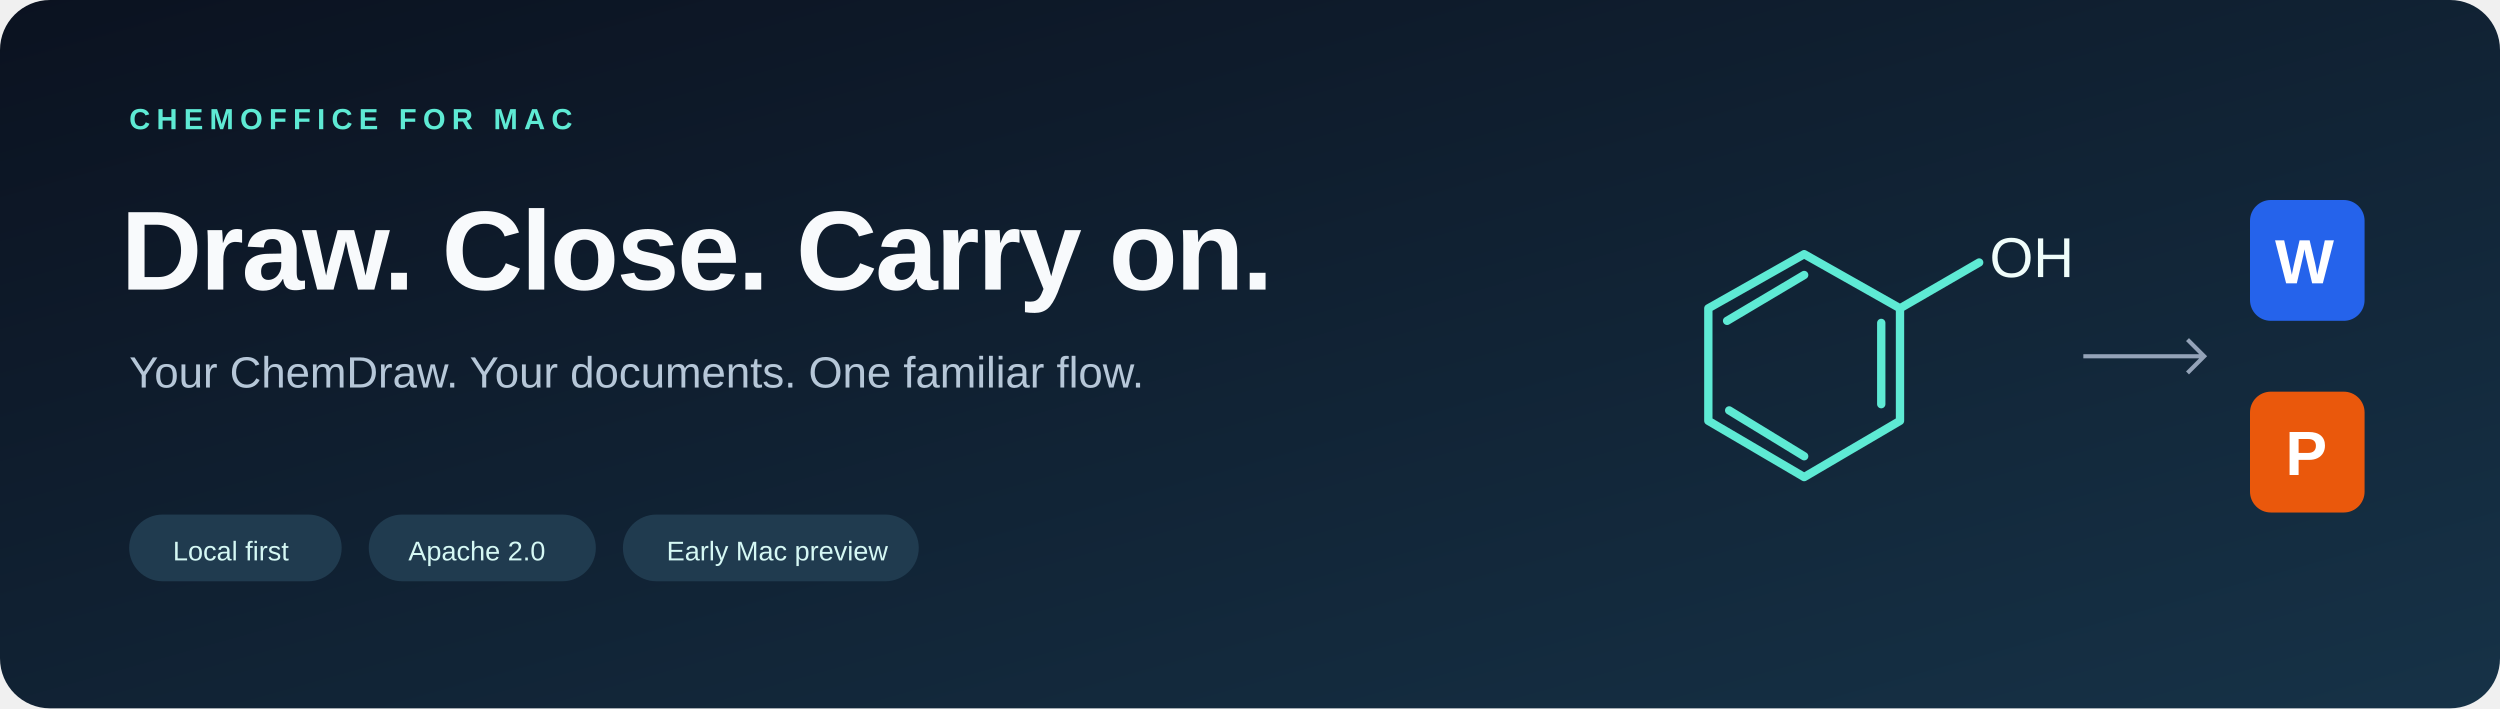
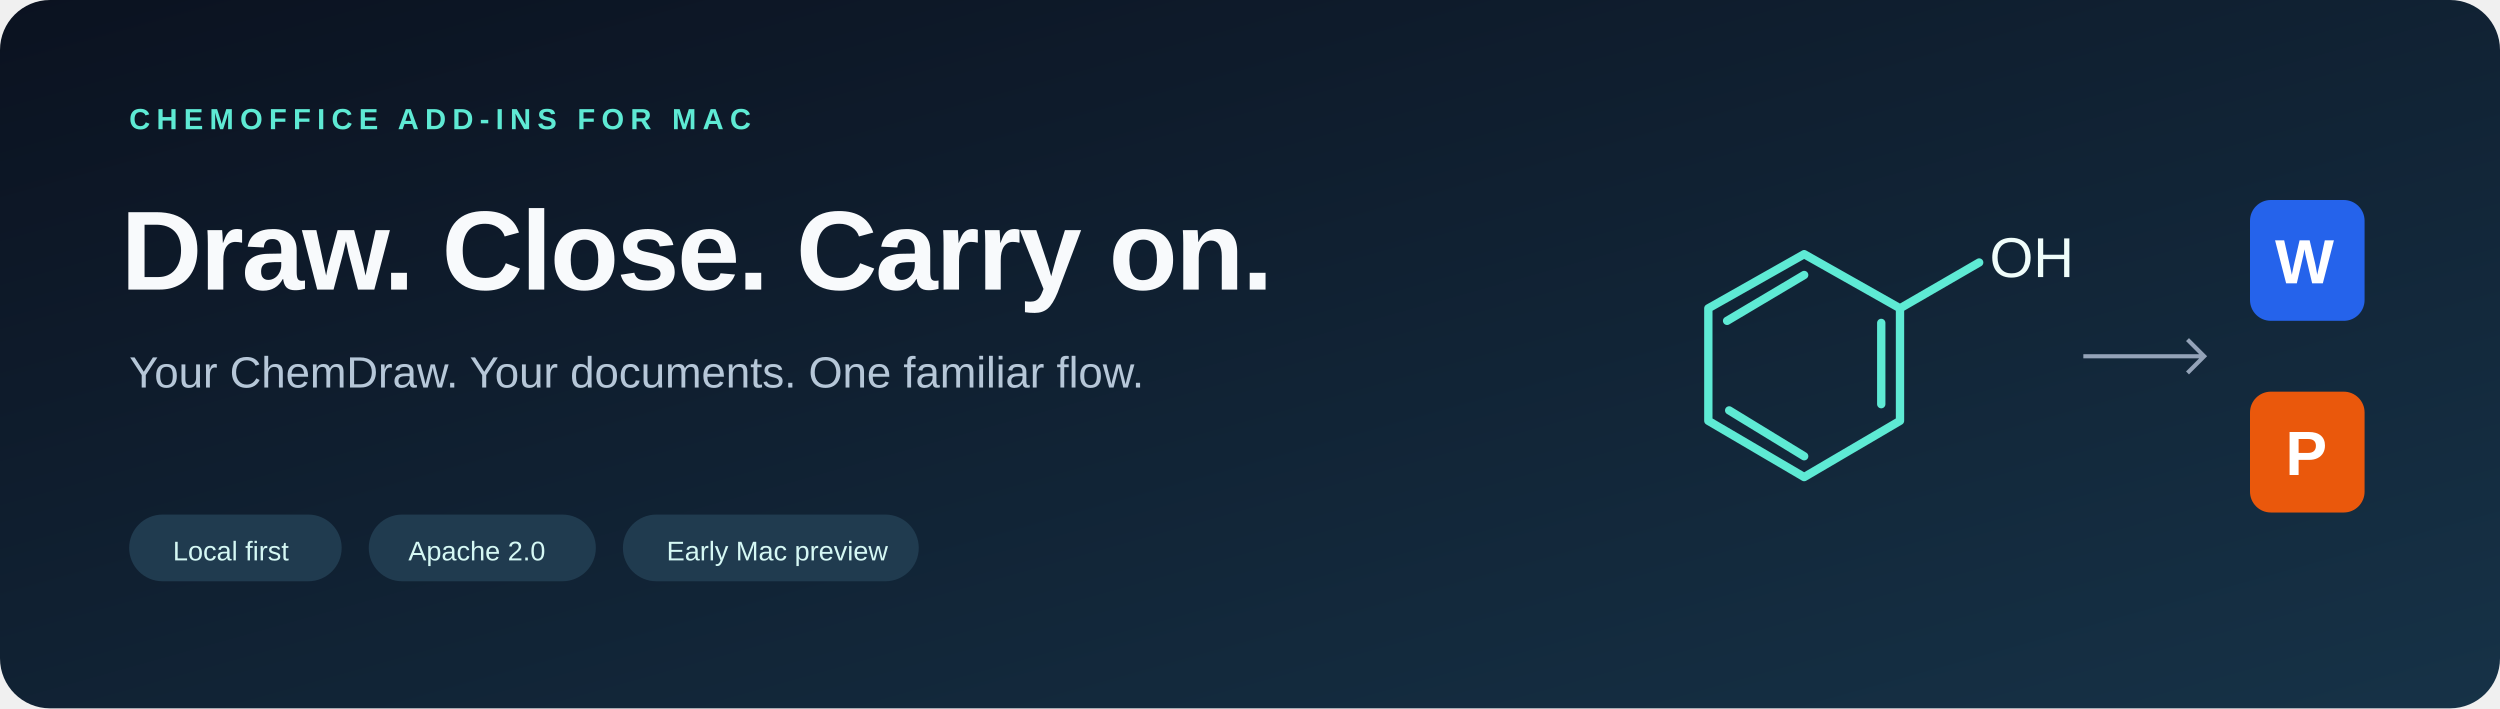
<svg xmlns="http://www.w3.org/2000/svg" width="1200" height="340" viewBox="0 0 1200 340" role="img" aria-labelledby="title desc">
  <defs>
    <linearGradient id="bg" x2="1" y2="1">
      <stop stop-color="#0b1220" />
      <stop offset="1" stop-color="#163247" />
    </linearGradient>
  </defs>
  <rect width="1200" height="340" rx="24" fill="url(#bg)" />
  <g font-family="-apple-system,BlinkMacSystemFont,Segoe UI,Arial,sans-serif">
-     <text x="62" y="62" fill="#5eead4" font-size="14" font-weight="700" letter-spacing="3">CHEMOFFICE FOR MAC</text>
+     <text x="62" y="62" fill="#5eead4" font-size="14" font-weight="700" letter-spacing="3">CHEMOFFICE ADD-INS FOR MAC</text>
    <text x="58" y="139" fill="#f8fafc" font-size="54" font-weight="700" letter-spacing="-1">Draw. Close. Carry on.</text>
    <text x="62" y="186" fill="#b6c7d8" font-size="21">Your ChemDraw. Your documents. One familiar flow.</text>
    <g fill="#203b4f">
      <rect x="62" y="247" width="102" height="32" rx="16" />
      <rect x="177" y="247" width="109" height="32" rx="16" />
      <rect x="299" y="247" width="142" height="32" rx="16" />
    </g>
    <g fill="#d5f8f4" font-size="13">
      <text x="83" y="269">Local first</text>
      <text x="196" y="269">Apache 2.0</text>
      <text x="320" y="269">Early Mac preview</text>
    </g>
    <g fill="none" stroke="#5eead4" stroke-width="4" stroke-linecap="round" stroke-linejoin="round">
      <path d="M820 148l46-26 46 26v54l-46 27-46-27z M829 154l37-22 M903 155v39 M830 197l36 22 M912 148l38-22" />
    </g>
    <text x="955" y="133" fill="#f0fdfa" font-size="27">OH</text>
    <path d="M1000 171h58m-8-8 8 8-8 8" fill="none" stroke="#94a3b8" stroke-width="2" />
    <rect x="1080" y="96" width="55" height="58" rx="10" fill="#2563eb" />
    <text x="1092" y="136" fill="white" font-size="30" font-weight="700">W</text>
    <rect x="1080" y="188" width="55" height="58" rx="10" fill="#ea580c" />
    <text x="1097" y="228" fill="white" font-size="30" font-weight="700">P</text>
  </g>
</svg>
